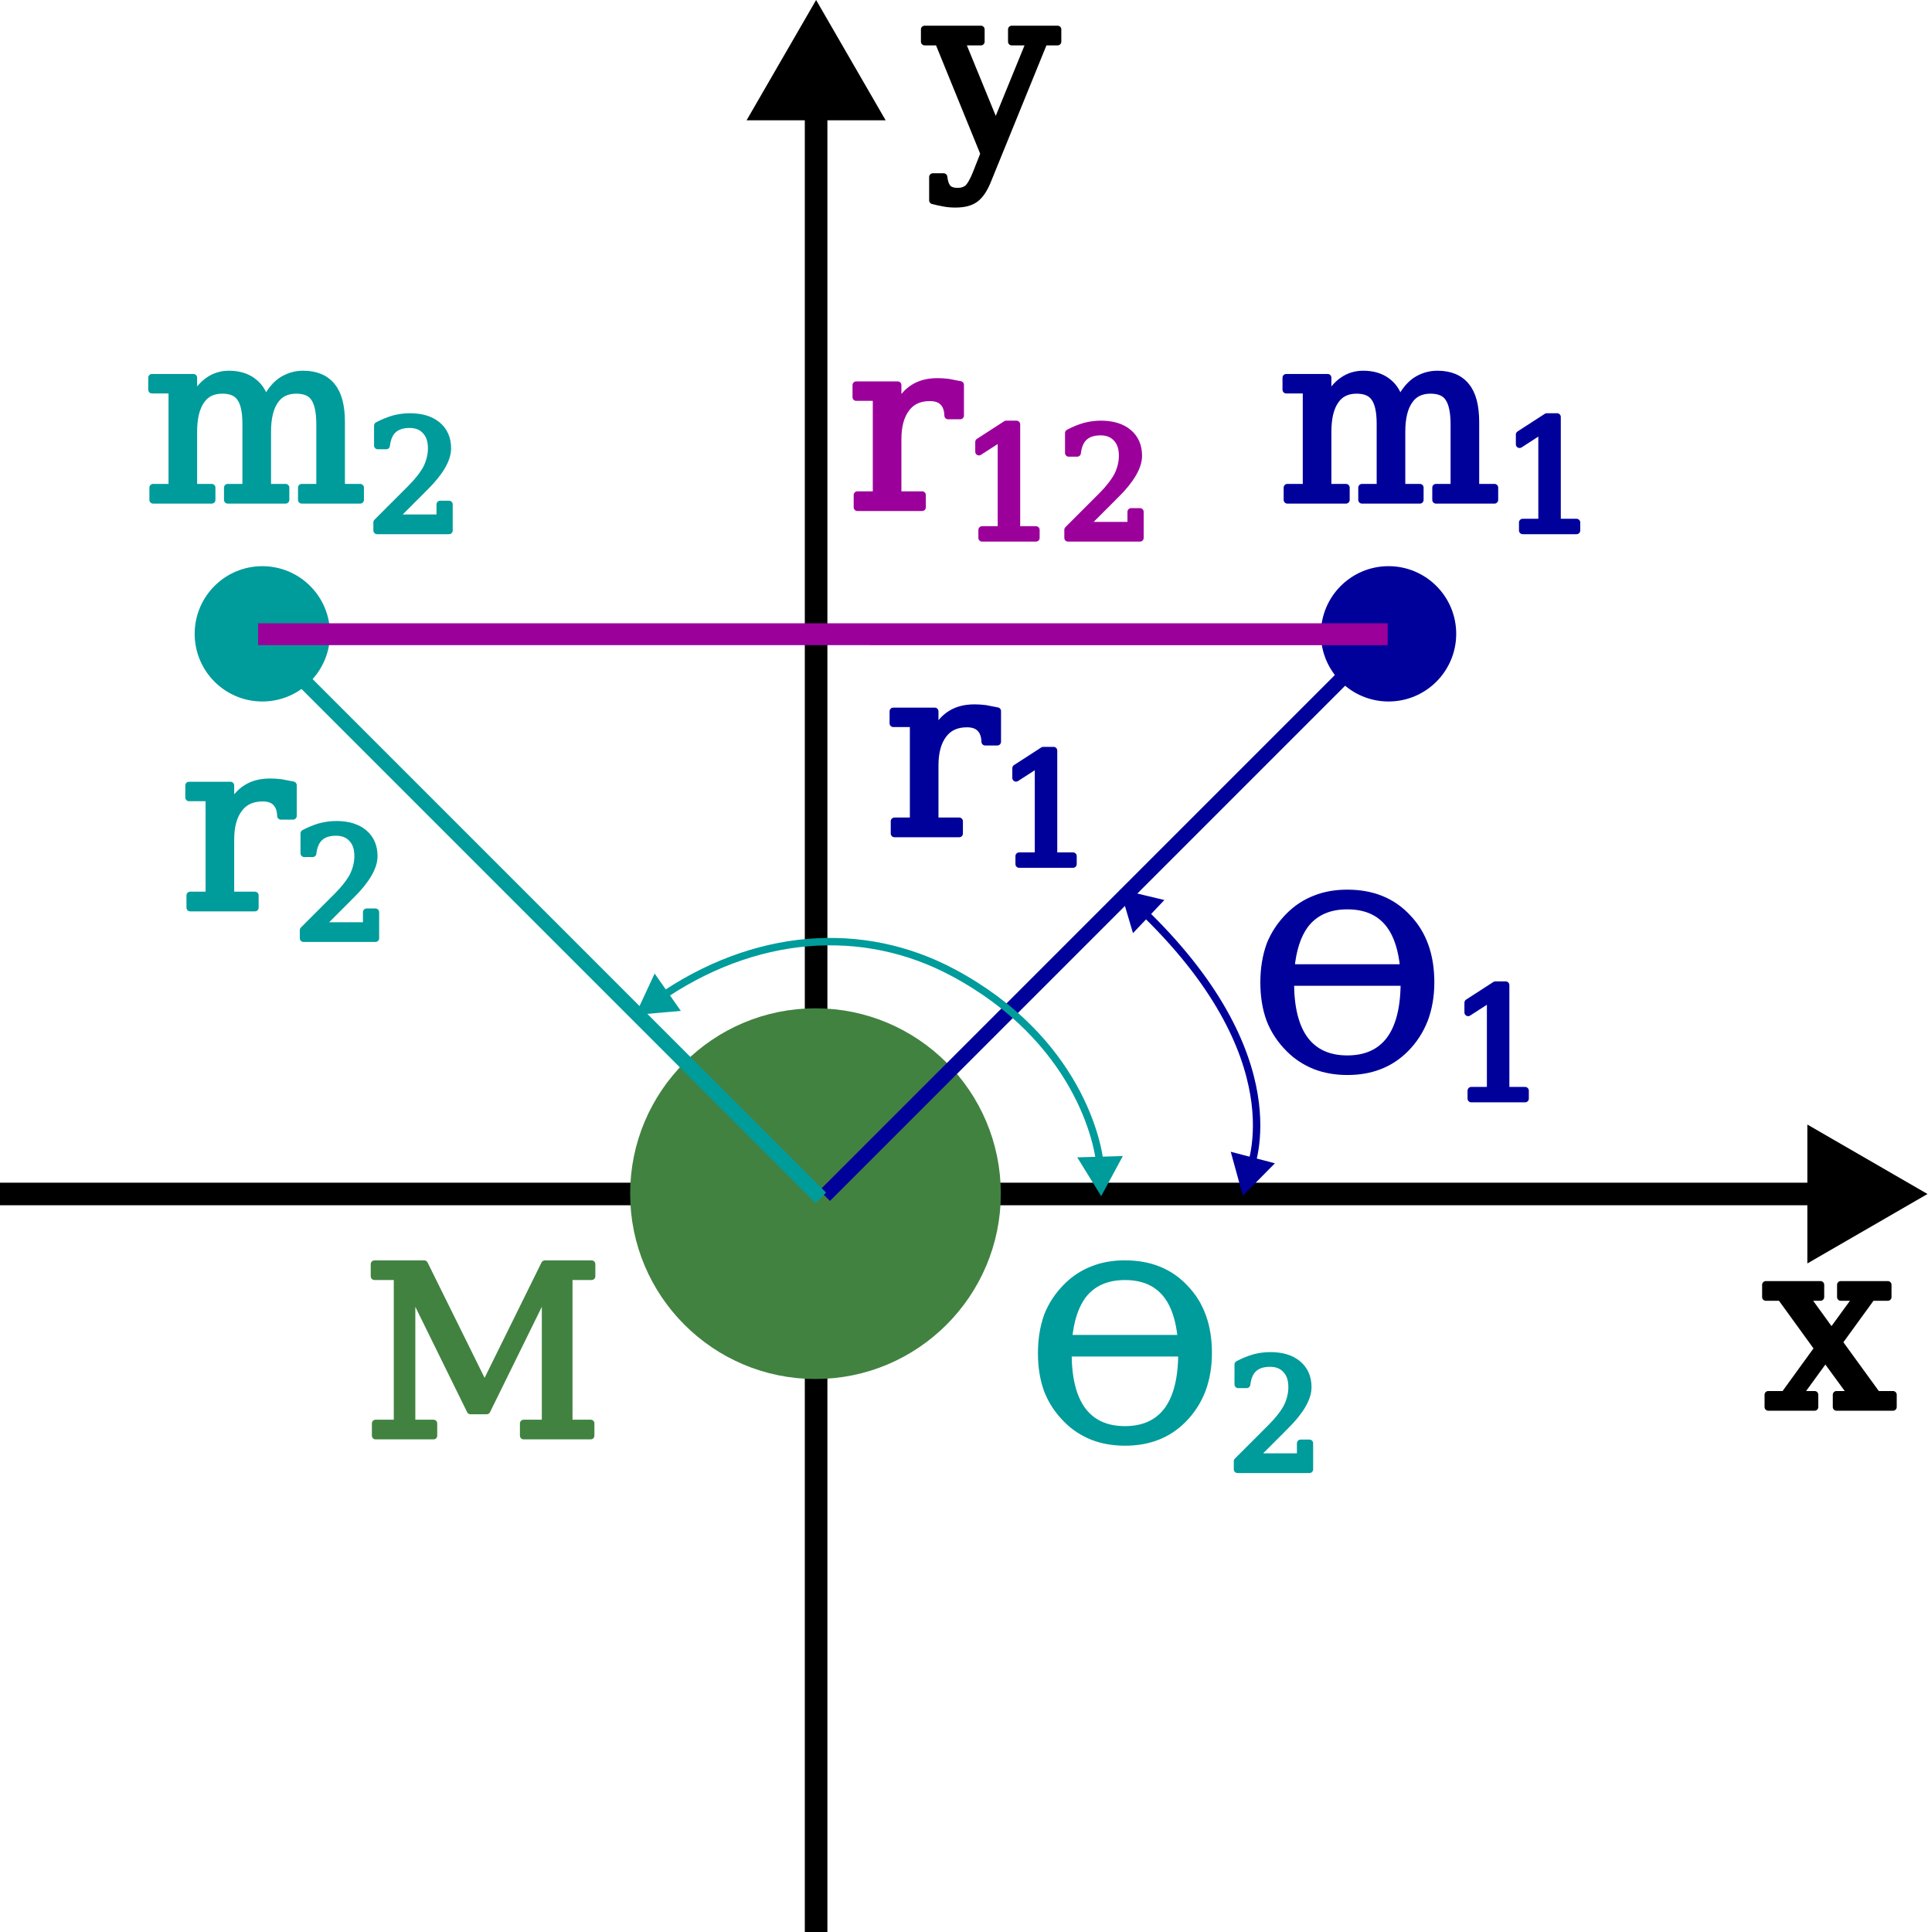
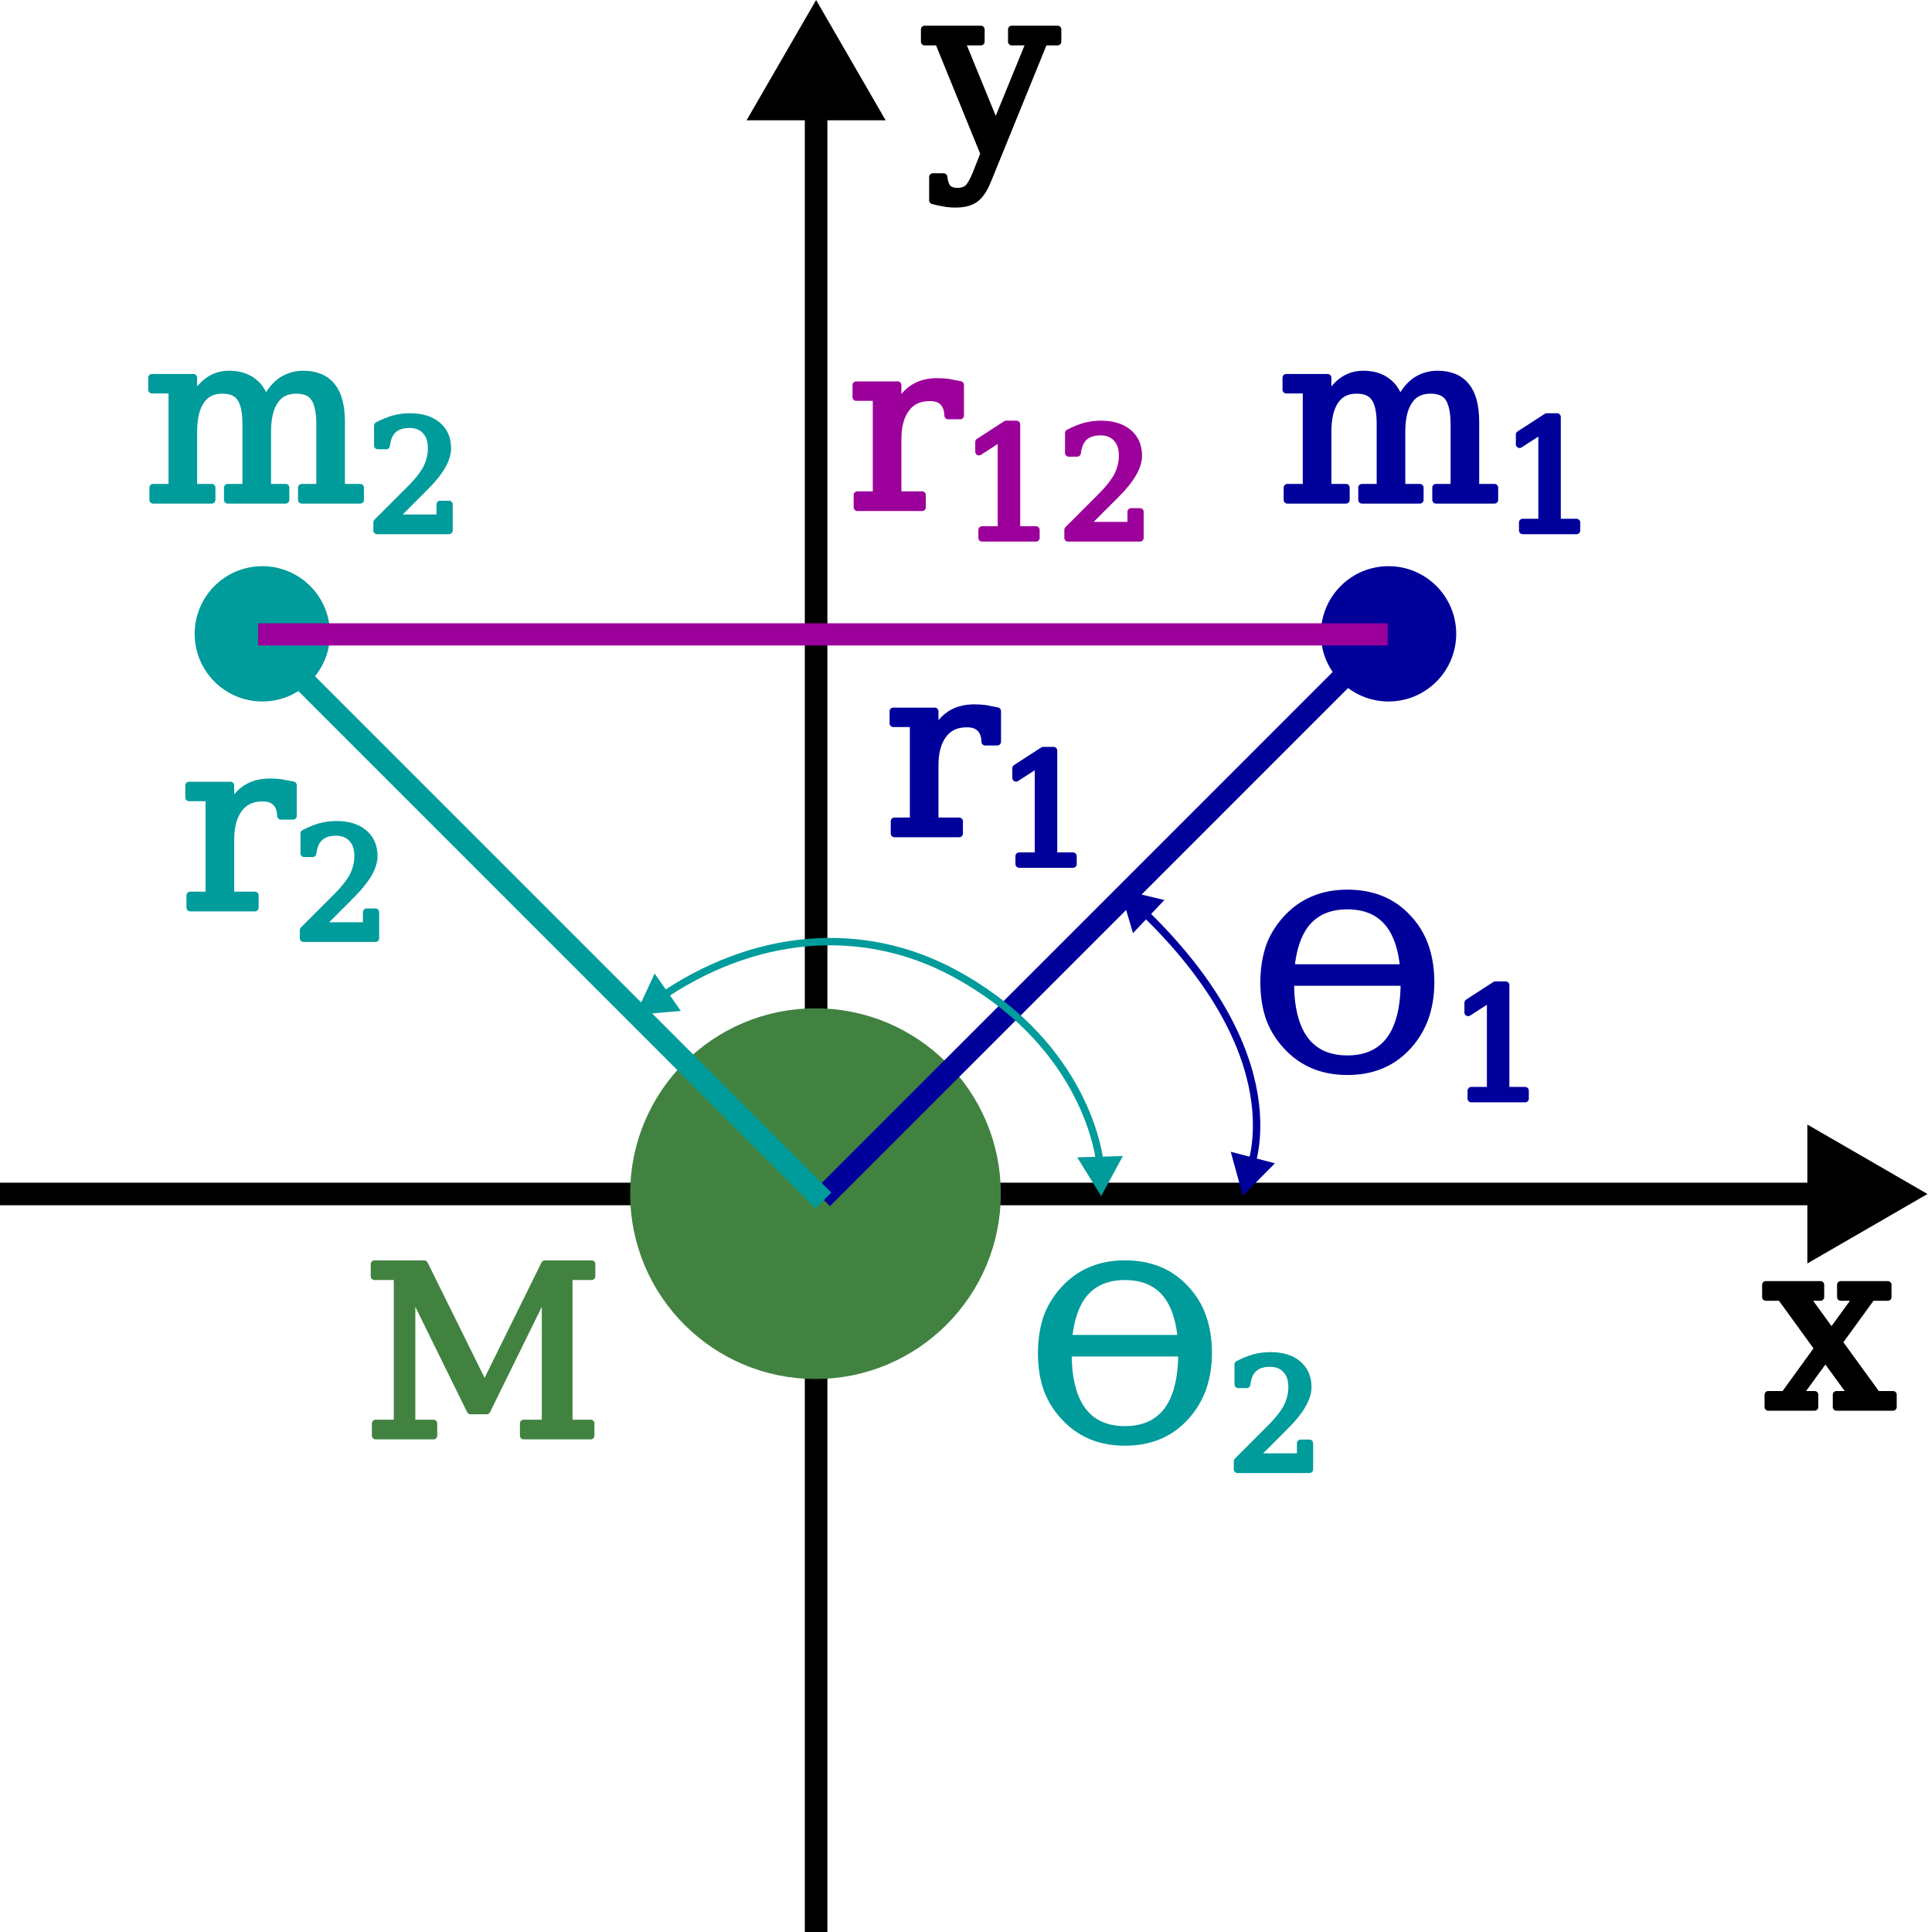
<svg xmlns="http://www.w3.org/2000/svg" width="260mm" height="260.588mm" viewBox="0 0 260 260.588" version="1.1" id="svg1">
  <defs id="defs1">
    <marker style="overflow:visible" id="Triangle" refX="0" refY="0" orient="auto-start-reverse" markerWidth="1" markerHeight="1" viewBox="0 0 1 1" preserveAspectRatio="xMidYMid">
      <path transform="scale(0.5)" style="fill:context-stroke;fill-rule:evenodd;stroke:context-stroke;stroke-width:1pt" d="M 5.77,0 -2.88,5 V -5 Z" id="path135" />
    </marker>
    <marker style="overflow:visible" id="marker10" refX="0" refY="0" orient="auto-start-reverse" markerWidth="1" markerHeight="1" viewBox="0 0 1 1" preserveAspectRatio="xMidYMid">
      <path transform="scale(0.5)" style="fill:context-stroke;fill-rule:evenodd;stroke:context-stroke;stroke-width:1pt" d="M 5.77,0 -2.88,5 V -5 Z" id="path10" />
    </marker>
    <linearGradient id="swatch8">
      <stop style="stop-color:#000000;stop-opacity:1;" offset="0" id="stop8" />
    </linearGradient>
    <marker style="overflow:visible" id="marker10-7" refX="0" refY="0" orient="auto-start-reverse" markerWidth="1" markerHeight="1" viewBox="0 0 1 1" preserveAspectRatio="xMidYMid">
      <path transform="scale(0.5)" style="fill:context-stroke;fill-rule:evenodd;stroke:context-stroke;stroke-width:1pt" d="M 5.77,0 -2.88,5 V -5 Z" id="path10-9" />
    </marker>
-     <marker style="overflow:visible" id="Triangle-2" refX="0" refY="0" orient="auto-start-reverse" markerWidth="1" markerHeight="1" viewBox="0 0 1 1" preserveAspectRatio="xMidYMid">
-       <path transform="scale(0.5)" style="fill:context-stroke;fill-rule:evenodd;stroke:context-stroke;stroke-width:1pt" d="M 5.77,0 -2.88,5 V -5 Z" id="path135-8" />
-     </marker>
  </defs>
  <g id="layer1" transform="translate(-6.5578766e-7,34.01187)">
    <path style="fill:#000000;fill-opacity:1;stroke:#000000;stroke-width:3.047;stroke-linecap:square;stroke-linejoin:round;stroke-dasharray:none;stroke-opacity:1;marker-end:url(#marker10)" d="m 110.084,225.052 c 0,-247.884 0,-248.243 0,-248.243" id="path9" />
    <path style="fill:#000000;fill-opacity:1;stroke:#000000;stroke-width:3.044;stroke-linecap:square;stroke-linejoin:round;stroke-dasharray:none;stroke-opacity:1;marker-end:url(#marker10-7)" d="m 1.522,127.034 c 247.312,0 247.669,0 247.669,0" id="path9-2" />
    <circle style="fill:#418241;fill-opacity:1;stroke:#418241;stroke-width:3.068;stroke-linecap:square;stroke-linejoin:round;stroke-dasharray:none;stroke-opacity:1" id="path11" cx="110" cy="126.988" r="23.466" />
    <circle style="fill:#00009b;fill-opacity:1;stroke:#00009b;stroke-width:1.073;stroke-linecap:square;stroke-linejoin:round;stroke-dasharray:none;stroke-opacity:1" id="path11-7" cx="187.301" cy="51.479" r="8.589" />
    <circle style="fill:#009b9b;fill-opacity:1;stroke:#009b9b;stroke-width:1.073;stroke-linecap:square;stroke-linejoin:round;stroke-dasharray:none;stroke-opacity:1" id="path11-7-3" cx="35.385" cy="51.479" r="8.589" />
-     <path style="fill:#00009b;fill-opacity:1;stroke:#00009b;stroke-width:2;stroke-linecap:square;stroke-linejoin:round;stroke-dasharray:none;stroke-opacity:1;marker-end:url(#Triangle)" d="M 111.954,126.556 C 186.705,51.805 186.705,51.805 186.705,51.805" id="path12" />
-     <path style="fill:#009b9b;fill-opacity:1;stroke:#009b9b;stroke-width:2;stroke-linecap:square;stroke-linejoin:round;stroke-dasharray:none;stroke-opacity:1;marker-end:url(#Triangle-2)" d="M 110.013,126.845 C 35.261,52.093 35.261,52.093 35.261,52.093" id="path12-3" />
+     <path style="fill:#00009b;fill-opacity:1;stroke:#00009b;stroke-width:3;stroke-linecap:square;stroke-linejoin:round;stroke-dasharray:none;stroke-opacity:1;marker-end:" d="M 111.954,126.556 C 186.705,51.805 186.705,51.805 186.705,51.805" id="path12" />
+     <path style="fill:#009b9b;fill-opacity:1;stroke:#009b9b;stroke-width:3;stroke-linecap:square;stroke-linejoin:round;stroke-dasharray:none;stroke-opacity:1;marker-end:" d="M 110.013,126.845 C 35.261,52.093 35.261,52.093 35.261,52.093" id="path12-3" />
    <text xml:space="preserve" style="font-size:31.75px;font-family:'DejaVu Math TeX Gyre';-inkscape-font-specification:'DejaVu Math TeX Gyre, Normal';writing-mode:lr-tb;direction:ltr;fill:#00009b;fill-opacity:1;stroke:#00009b;stroke-width:1;stroke-linecap:square;stroke-linejoin:round;stroke-dasharray:none;stroke-opacity:1" x="119.357" y="78.411" id="text12">
      <tspan id="tspan12" style="font-size:31.75px;fill:#00009b;fill-opacity:1;stroke:#00009b;stroke-width:1;stroke-opacity:1" x="119.357" y="78.411">r<tspan style="font-size:65%;baseline-shift:sub;fill:#00009b;fill-opacity:1;stroke:#00009b;stroke-opacity:1" id="tspan1">1</tspan>
      </tspan>
    </text>
    <text xml:space="preserve" style="font-size:31.75px;font-family:'DejaVu Math TeX Gyre';-inkscape-font-specification:'DejaVu Math TeX Gyre, Normal';writing-mode:lr-tb;direction:ltr;fill:#009b9b;fill-opacity:1;stroke:#009b9b;stroke-width:1;stroke-linecap:square;stroke-linejoin:round;stroke-dasharray:none;stroke-opacity:1" x="24.357" y="88.411" id="text12-8">
      <tspan id="tspan12-4" style="font-size:31.75px;fill:#009b9b;fill-opacity:1;stroke:#009b9b;stroke-width:1;stroke-opacity:1" x="24.357" y="88.411">r<tspan style="font-size:65%;baseline-shift:sub;fill:#009b9b;fill-opacity:1;stroke:#009b9b;stroke-opacity:1" id="tspan1-5">2</tspan>
      </tspan>
    </text>
    <text xml:space="preserve" style="font-size:31.75px;font-family:'DejaVu Math TeX Gyre';-inkscape-font-specification:'DejaVu Math TeX Gyre, Normal';writing-mode:lr-tb;direction:ltr;fill:#000000;fill-opacity:1;stroke:#000000;stroke-width:1;stroke-linecap:square;stroke-linejoin:round;stroke-dasharray:none;stroke-opacity:1" x="237.815" y="155.762" id="text13">
      <tspan id="tspan13" style="font-size:31.75px;stroke-width:1" x="237.815" y="155.762">x</tspan>
    </text>
    <text xml:space="preserve" style="font-size:31.75px;font-family:'DejaVu Math TeX Gyre';-inkscape-font-specification:'DejaVu Math TeX Gyre, Normal';writing-mode:lr-tb;direction:ltr;fill:#000000;fill-opacity:1;stroke:#000000;stroke-width:1;stroke-linecap:square;stroke-linejoin:round;stroke-dasharray:none;stroke-opacity:1" x="124.818" y="-13.56" id="text14">
      <tspan id="tspan14" style="font-size:31.75px;stroke-width:1" x="124.818" y="-13.56">y</tspan>
    </text>
    <text xml:space="preserve" style="font-size:31.75px;font-family:'DejaVu Math TeX Gyre';-inkscape-font-specification:'DejaVu Math TeX Gyre, Normal';writing-mode:lr-tb;direction:ltr;fill:#00009b;fill-opacity:1;stroke:#00009b;stroke-width:1;stroke-linecap:square;stroke-linejoin:round;stroke-dasharray:none;stroke-opacity:1" x="167.96" y="110.047" id="text15">
      <tspan id="tspan15" style="fill:#00009b;fill-opacity:1;stroke:#00009b;stroke-width:1;stroke-opacity:1" x="167.96" y="110.047">ϴ<tspan style="font-size:65%;baseline-shift:sub;fill:#00009b;fill-opacity:1;stroke:#00009b;stroke-opacity:1" id="tspan2">1</tspan>
      </tspan>
    </text>
    <text xml:space="preserve" style="font-size:31.75px;font-family:'DejaVu Math TeX Gyre';-inkscape-font-specification:'DejaVu Math TeX Gyre, Normal';writing-mode:lr-tb;direction:ltr;fill:#009b9b;fill-opacity:1;stroke:#009b9b;stroke-width:1;stroke-linecap:square;stroke-linejoin:round;stroke-dasharray:none;stroke-opacity:1" x="137.96" y="160.047" id="text15-6">
      <tspan id="tspan15-1" style="fill:#009b9b;fill-opacity:1;stroke:#009b9b;stroke-width:1;stroke-opacity:1" x="137.96" y="160.047">ϴ<tspan style="font-size:65%;baseline-shift:sub;fill:#009b9b;fill-opacity:1;stroke:#009b9b;stroke-opacity:1" id="tspan2-5">2</tspan>
      </tspan>
    </text>
    <path style="fill:none;fill-opacity:1;stroke:#00009b;stroke-width:1;stroke-linecap:square;stroke-linejoin:round;stroke-dasharray:none;stroke-opacity:1;marker-start:url(#Triangle);marker-end:url(#Triangle)" d="m 153.658,88.396 c 21.393,20.271 14.953,35.182 14.887,35.435" id="path15" />
    <path style="fill:none;fill-opacity:1;stroke:#009b9b;stroke-width:1;stroke-linecap:square;stroke-linejoin:round;stroke-dasharray:none;stroke-opacity:1;marker-start:url(#Triangle);marker-end:url(#marker10)" d="m 88.619,100.838 c 13.082,-9.169 27.795,-10.192 40.005,-3.633 16.625,8.93 19.708,22.951 19.812,26.57" id="path15-0" />
    <text xml:space="preserve" style="font-size:31.75px;font-family:'DejaVu Math TeX Gyre';-inkscape-font-specification:'DejaVu Math TeX Gyre, Normal';writing-mode:lr-tb;direction:ltr;fill:#00009b;fill-opacity:1;stroke:#00009b;stroke-width:1;stroke-linecap:square;stroke-linejoin:round;stroke-opacity:1" x="172.357" y="33.411" id="text3">
      <tspan id="tspan3" style="font-size:31.75px;fill:#00009b;fill-opacity:1;stroke:#00009b;stroke-width:1;stroke-opacity:1" x="172.357" y="33.411">m<tspan style="font-size:65%;baseline-shift:sub;fill:#00009b;fill-opacity:1;stroke:#00009b;stroke-opacity:1" id="tspan4">1</tspan>
      </tspan>
    </text>
    <text xml:space="preserve" style="font-size:31.75px;font-family:'DejaVu Math TeX Gyre';-inkscape-font-specification:'DejaVu Math TeX Gyre, Normal';writing-mode:lr-tb;direction:ltr;fill:#009b9b;fill-opacity:1;stroke:#009b9b;stroke-width:1;stroke-linecap:square;stroke-linejoin:round;stroke-opacity:1" x="19.357" y="33.411" id="text3-5">
      <tspan id="tspan3-6" style="font-size:31.75px;fill:#009b9b;fill-opacity:1;stroke:#009b9b;stroke-width:1;stroke-opacity:1" x="19.357" y="33.411">m<tspan style="font-size:65%;baseline-shift:sub;fill:#009b9b;fill-opacity:1;stroke:#009b9b;stroke-opacity:1" id="tspan5">2</tspan>
      </tspan>
    </text>
-     <path style="fill:#000000;fill-opacity:1;stroke:#9b009b;stroke-width:2.951;stroke-linecap:square;stroke-linejoin:round;stroke-dasharray:none;stroke-opacity:1" d="m 36.291,51.53 149.418,0.003" id="path5" />
+     <path style="fill:#000000;fill-opacity:1;stroke:#9b009b;stroke-width:2.997;stroke-linecap:square;stroke-linejoin:round;stroke-dasharray:none;stroke-opacity:1" d="m 36.314,51.553 149.372,0.003" id="path5" />
    <text xml:space="preserve" style="font-size:31.75px;font-family:'DejaVu Math TeX Gyre';-inkscape-font-specification:'DejaVu Math TeX Gyre, Normal';writing-mode:lr-tb;direction:ltr;fill:#9b009b;fill-opacity:1;stroke:#9b009b;stroke-width:1;stroke-linecap:square;stroke-linejoin:round;stroke-opacity:1" x="114.357" y="34.411" id="text6">
      <tspan id="tspan6" style="fill:#9b009b;fill-opacity:1;stroke:#9b009b;stroke-width:1;stroke-opacity:1" x="114.357" y="34.411">r<tspan style="font-size:65%;baseline-shift:sub;fill:#9b009b;fill-opacity:1;stroke:#9b009b;stroke-opacity:1" id="tspan7">12</tspan>
      </tspan>
    </text>
    <text xml:space="preserve" style="font-size:31.75px;font-family:'DejaVu Math TeX Gyre';-inkscape-font-specification:'DejaVu Math TeX Gyre, Normal';writing-mode:lr-tb;direction:ltr;fill:#418241;fill-opacity:1;stroke:#418241;stroke-width:1;stroke-linecap:square;stroke-linejoin:round;stroke-opacity:1" x="48.913" y="159.634" id="text8">
      <tspan id="tspan8" style="fill:#418241;fill-opacity:1;stroke:#418241;stroke-width:1;stroke-opacity:1" x="48.913" y="159.634">M</tspan>
    </text>
  </g>
</svg>
